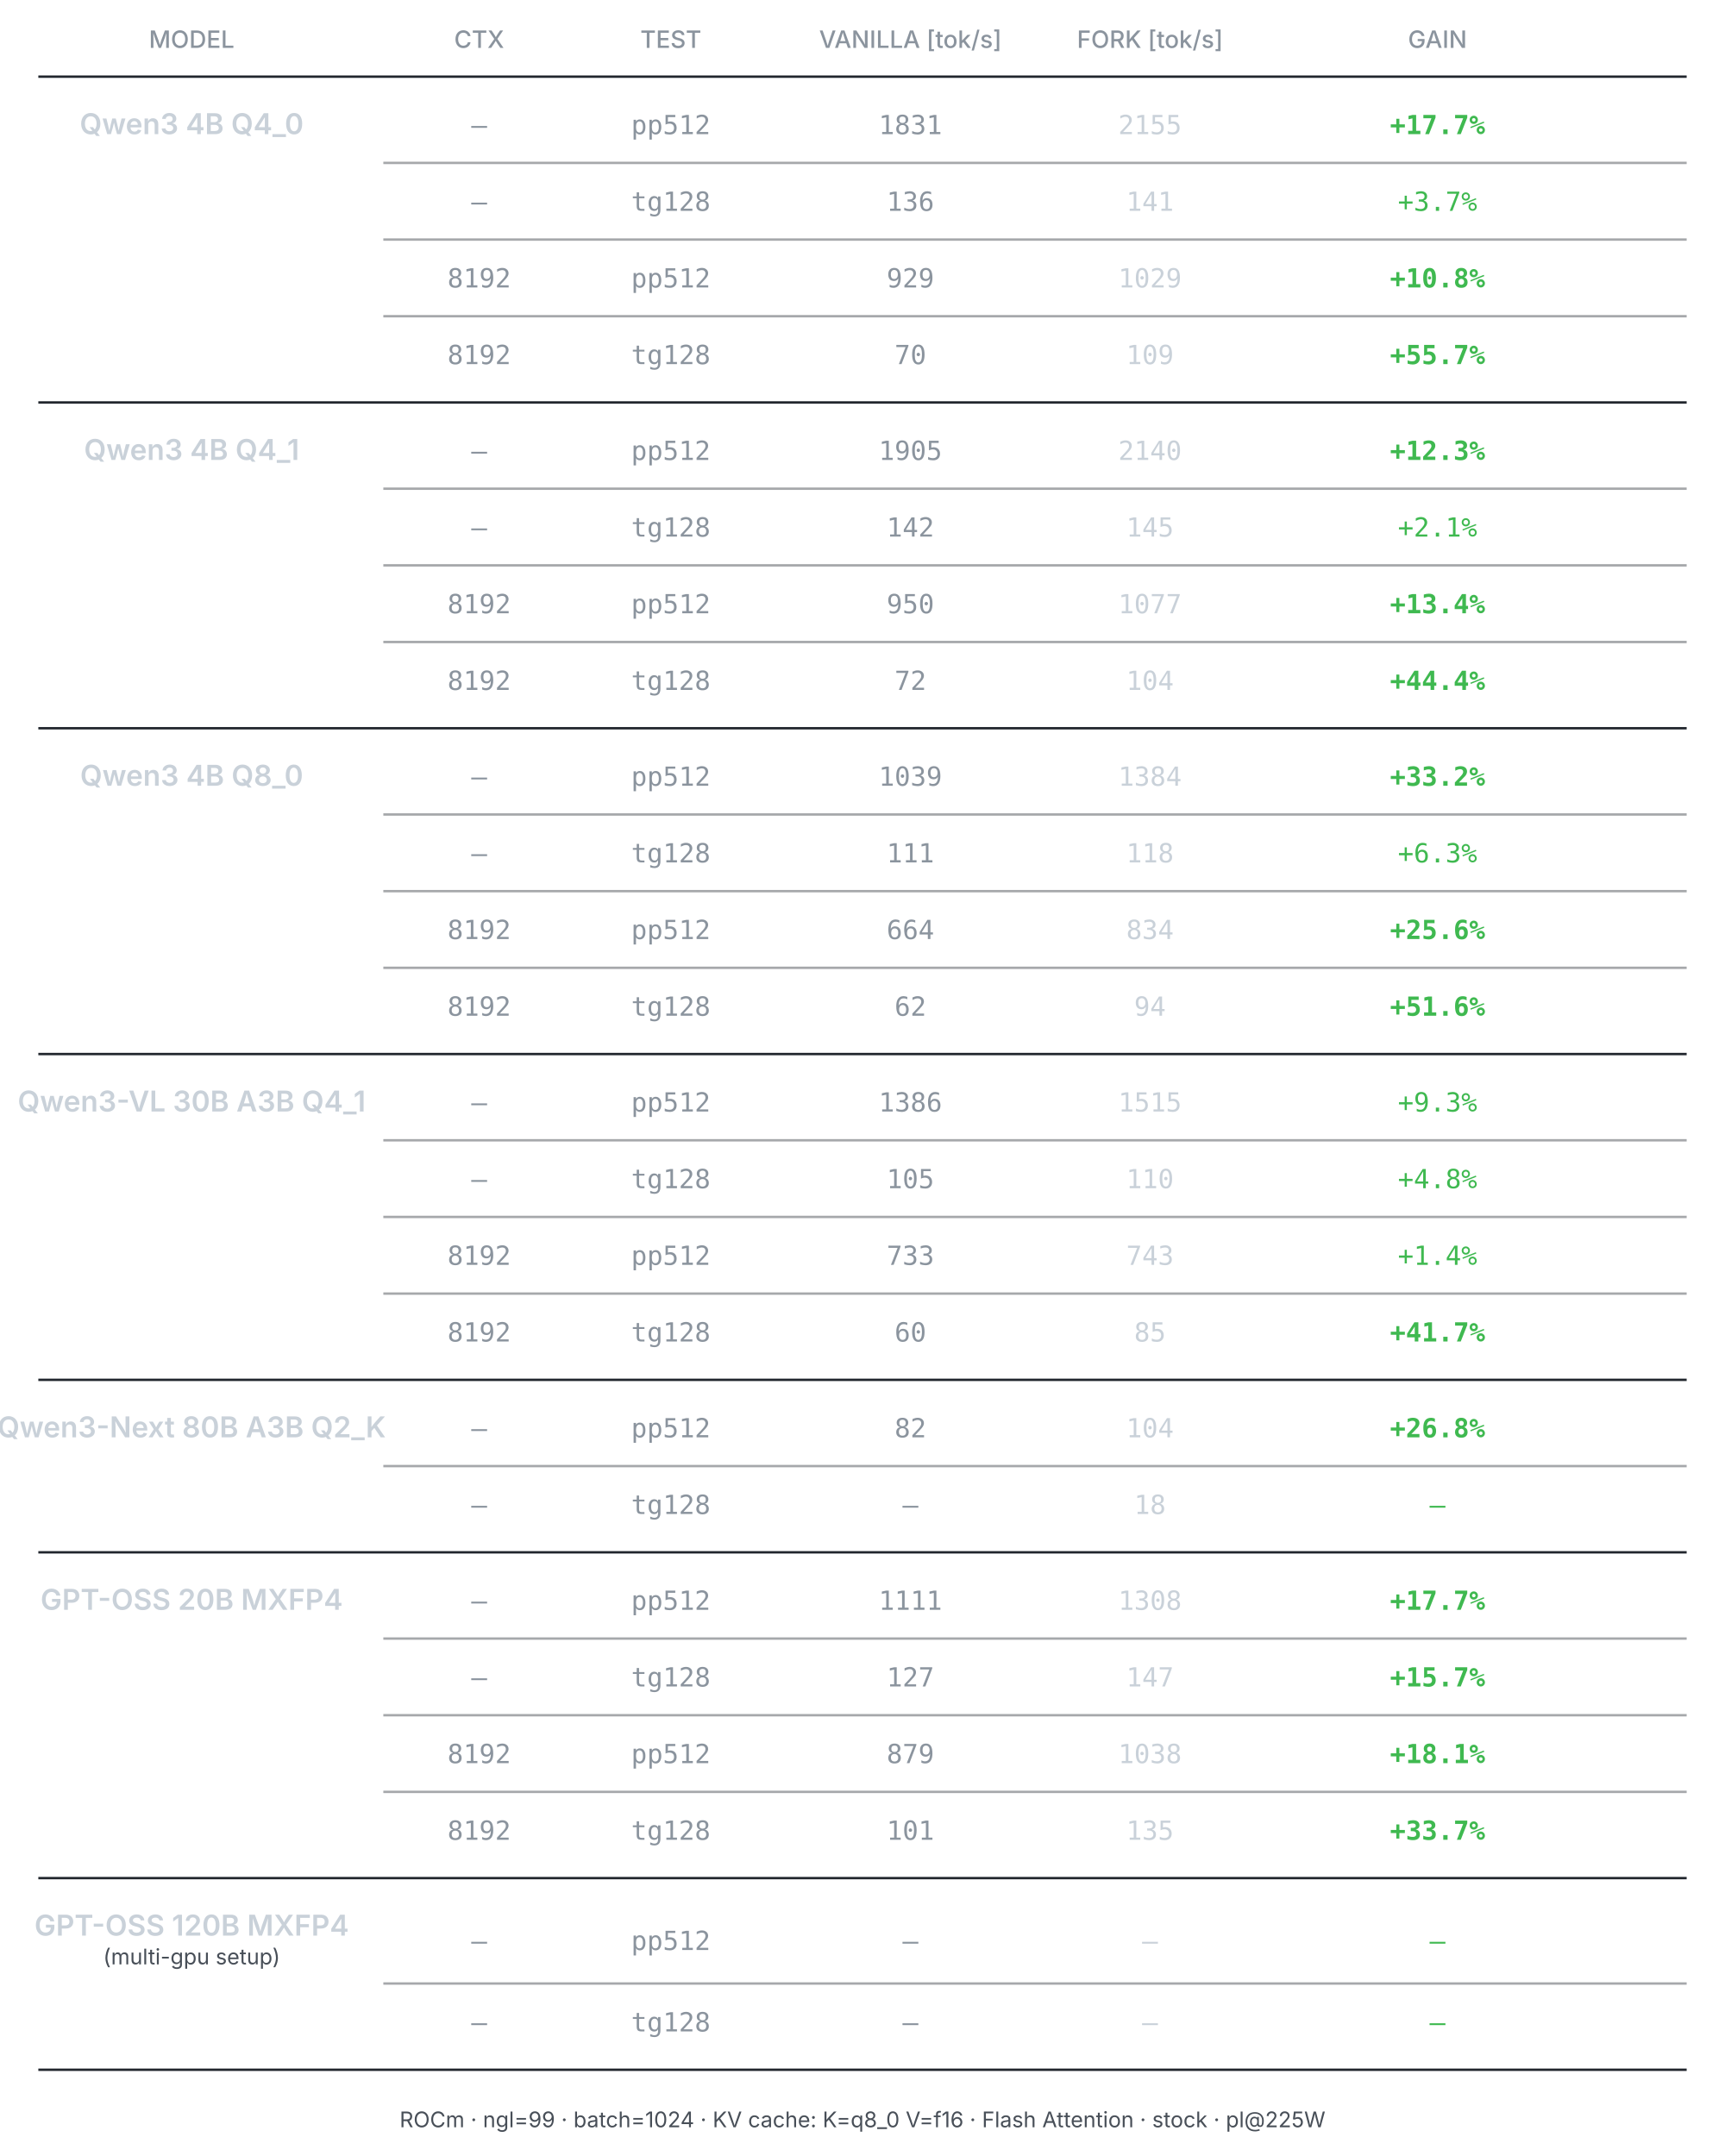
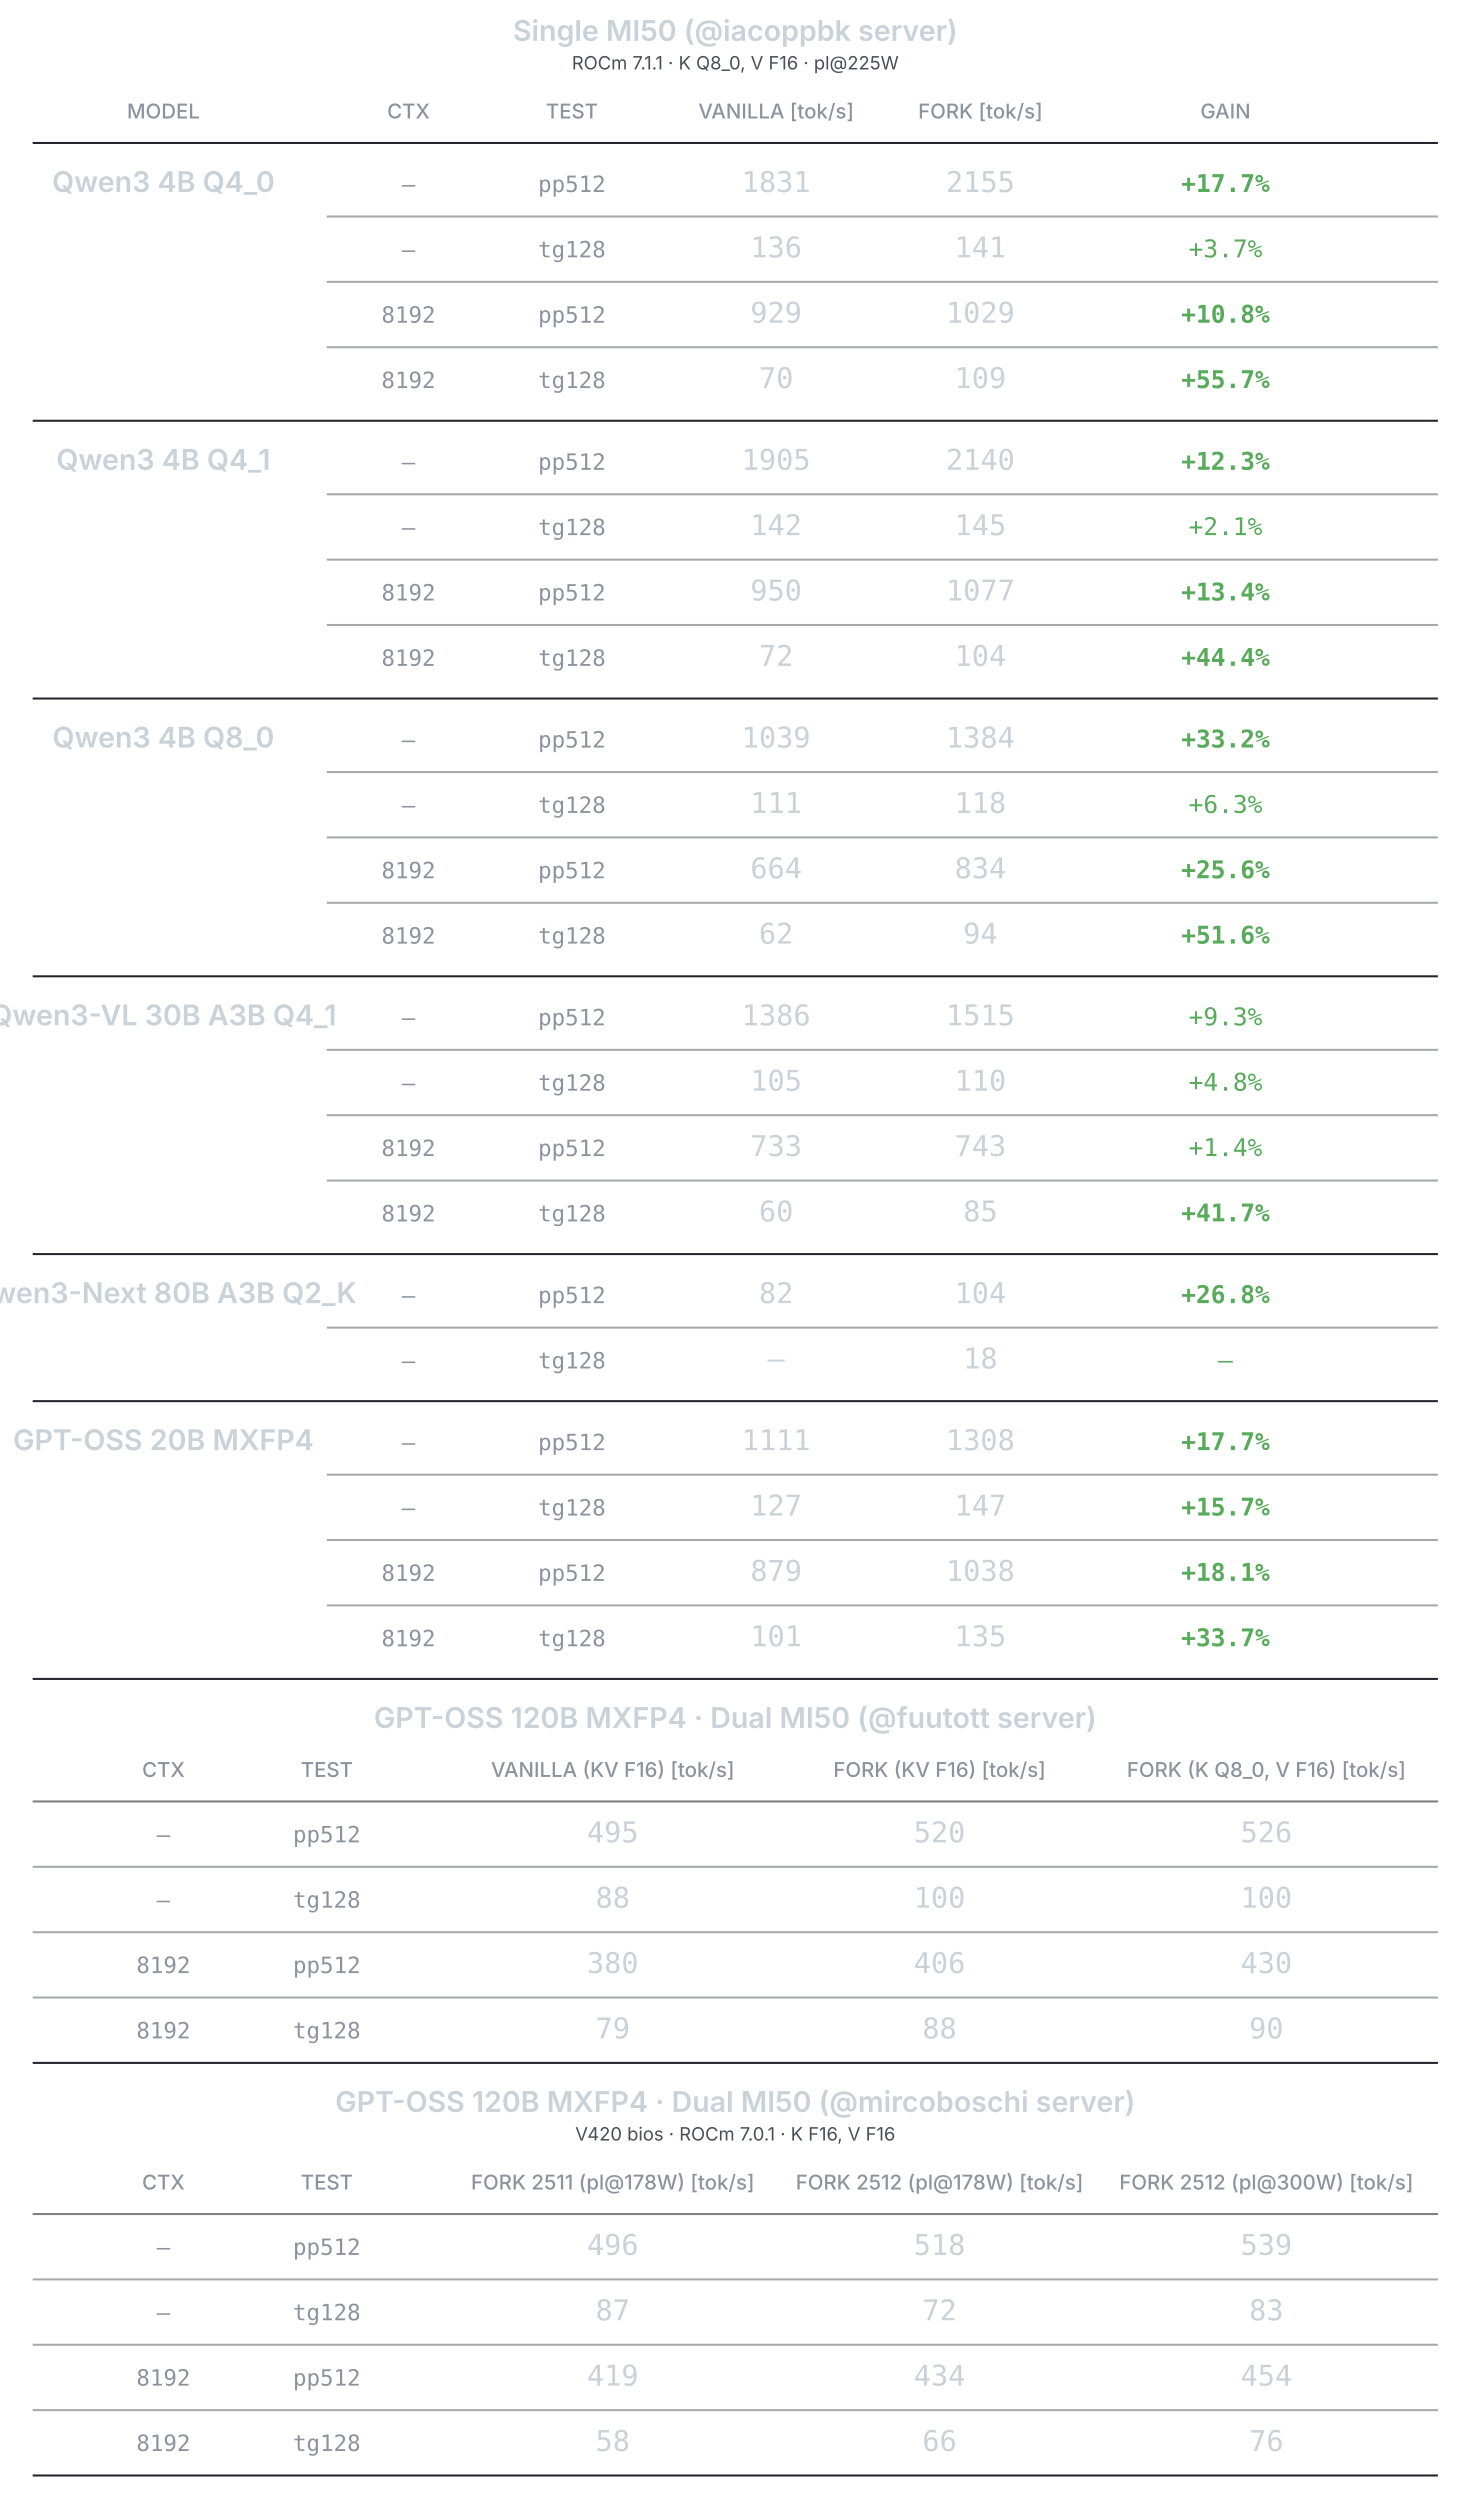
- <svg xmlns="http://www.w3.org/2000/svg" viewBox="0 0 720 900">
+ <svg xmlns="http://www.w3.org/2000/svg" viewBox="0 0 720 1224">
  <style>
    .header { fill: #8b949e; font-family: -apple-system, system-ui, sans-serif; font-size: 10px; font-weight: 500; }
-     .model { fill: #c9d1d9; font-family: -apple-system, system-ui, sans-serif; font-size: 12px; font-weight: 600; }
+     .model { fill: #c9d1d9; font-family: -apple-system, system-ui, sans-serif; font-size: 14px; font-weight: 600; }
    .cell { fill: #8b949e; font-family: ui-monospace, monospace; font-size: 11px; }
-     .value { fill: #c9d1d9; font-family: ui-monospace, monospace; font-size: 11px; }
-     .gain { fill: #3fb950; font-family: ui-monospace, monospace; font-size: 11px; }
-     .gain-big { fill: #3fb950; font-family: ui-monospace, monospace; font-size: 11px; font-weight: 600; }
+     .value { fill: #c9d1d9; font-family: ui-monospace, monospace; font-size: 14px; }
+     .gain { fill: #57ab5a; font-family: ui-monospace, monospace; font-size: 12px; }
+     .gain-big { fill: #57ab5a; font-family: ui-monospace, monospace; font-size: 12px; font-weight: 600; }
    .grid { stroke: #21262d; stroke-width: 1; }
    .foot { fill: #484f58; font-family: -apple-system, system-ui, sans-serif; font-size: 9px; }
  </style>
-   <text x="80" y="20" class="header" text-anchor="middle">MODEL</text>
-   <text x="200" y="20" class="header" text-anchor="middle">CTX</text>
-   <text x="280" y="20" class="header" text-anchor="middle">TEST</text>
-   <text x="380" y="20" class="header" text-anchor="middle">VANILLA [tok/s]</text>
-   <text x="480" y="20" class="header" text-anchor="middle">FORK [tok/s]</text>
-   <text x="600" y="20" class="header" text-anchor="middle">GAIN</text>
-   <line x1="16" y1="32" x2="704" y2="32" class="grid" />
-   <text x="80" y="56" class="model" text-anchor="middle">Qwen3 4B Q4_0</text>
-   <text x="200" y="56" class="cell" text-anchor="middle">—</text>
-   <text x="280" y="56" class="cell" text-anchor="middle">pp512</text>
-   <text x="380" y="56" class="cell" text-anchor="middle">1831</text>
-   <text x="480" y="56" class="value" text-anchor="middle">2155</text>
-   <text x="600" y="56" class="gain-big" text-anchor="middle">+17.7%</text>
-   <line x1="160" y1="68" x2="704" y2="68" class="grid" opacity="0.4" />
-   <text x="200" y="88" class="cell" text-anchor="middle">—</text>
-   <text x="280" y="88" class="cell" text-anchor="middle">tg128</text>
-   <text x="380" y="88" class="cell" text-anchor="middle">136</text>
-   <text x="480" y="88" class="value" text-anchor="middle">141</text>
-   <text x="600" y="88" class="gain" text-anchor="middle">+3.7%</text>
-   <line x1="160" y1="100" x2="704" y2="100" class="grid" opacity="0.4" />
-   <text x="200" y="120" class="cell" text-anchor="middle">8192</text>
-   <text x="280" y="120" class="cell" text-anchor="middle">pp512</text>
-   <text x="380" y="120" class="cell" text-anchor="middle">929</text>
-   <text x="480" y="120" class="value" text-anchor="middle">1029</text>
-   <text x="600" y="120" class="gain-big" text-anchor="middle">+10.8%</text>
-   <line x1="160" y1="132" x2="704" y2="132" class="grid" opacity="0.4" />
-   <text x="200" y="152" class="cell" text-anchor="middle">8192</text>
-   <text x="280" y="152" class="cell" text-anchor="middle">tg128</text>
-   <text x="380" y="152" class="cell" text-anchor="middle">70</text>
-   <text x="480" y="152" class="value" text-anchor="middle">109</text>
-   <text x="600" y="152" class="gain-big" text-anchor="middle">+55.7%</text>
-   <line x1="16" y1="168" x2="704" y2="168" class="grid" />
-   <text x="80" y="192" class="model" text-anchor="middle">Qwen3 4B Q4_1</text>
-   <text x="200" y="192" class="cell" text-anchor="middle">—</text>
-   <text x="280" y="192" class="cell" text-anchor="middle">pp512</text>
-   <text x="380" y="192" class="cell" text-anchor="middle">1905</text>
-   <text x="480" y="192" class="value" text-anchor="middle">2140</text>
-   <text x="600" y="192" class="gain-big" text-anchor="middle">+12.3%</text>
-   <line x1="160" y1="204" x2="704" y2="204" class="grid" opacity="0.4" />
-   <text x="200" y="224" class="cell" text-anchor="middle">—</text>
-   <text x="280" y="224" class="cell" text-anchor="middle">tg128</text>
-   <text x="380" y="224" class="cell" text-anchor="middle">142</text>
-   <text x="480" y="224" class="value" text-anchor="middle">145</text>
-   <text x="600" y="224" class="gain" text-anchor="middle">+2.1%</text>
-   <line x1="160" y1="236" x2="704" y2="236" class="grid" opacity="0.4" />
-   <text x="200" y="256" class="cell" text-anchor="middle">8192</text>
-   <text x="280" y="256" class="cell" text-anchor="middle">pp512</text>
-   <text x="380" y="256" class="cell" text-anchor="middle">950</text>
-   <text x="480" y="256" class="value" text-anchor="middle">1077</text>
-   <text x="600" y="256" class="gain-big" text-anchor="middle">+13.4%</text>
-   <line x1="160" y1="268" x2="704" y2="268" class="grid" opacity="0.4" />
-   <text x="200" y="288" class="cell" text-anchor="middle">8192</text>
-   <text x="280" y="288" class="cell" text-anchor="middle">tg128</text>
-   <text x="380" y="288" class="cell" text-anchor="middle">72</text>
-   <text x="480" y="288" class="value" text-anchor="middle">104</text>
-   <text x="600" y="288" class="gain-big" text-anchor="middle">+44.4%</text>
-   <line x1="16" y1="304" x2="704" y2="304" class="grid" />
-   <text x="80" y="328" class="model" text-anchor="middle">Qwen3 4B Q8_0</text>
-   <text x="200" y="328" class="cell" text-anchor="middle">—</text>
-   <text x="280" y="328" class="cell" text-anchor="middle">pp512</text>
-   <text x="380" y="328" class="cell" text-anchor="middle">1039</text>
-   <text x="480" y="328" class="value" text-anchor="middle">1384</text>
-   <text x="600" y="328" class="gain-big" text-anchor="middle">+33.2%</text>
-   <line x1="160" y1="340" x2="704" y2="340" class="grid" opacity="0.4" />
-   <text x="200" y="360" class="cell" text-anchor="middle">—</text>
-   <text x="280" y="360" class="cell" text-anchor="middle">tg128</text>
-   <text x="380" y="360" class="cell" text-anchor="middle">111</text>
-   <text x="480" y="360" class="value" text-anchor="middle">118</text>
-   <text x="600" y="360" class="gain" text-anchor="middle">+6.3%</text>
-   <line x1="160" y1="372" x2="704" y2="372" class="grid" opacity="0.4" />
-   <text x="200" y="392" class="cell" text-anchor="middle">8192</text>
-   <text x="280" y="392" class="cell" text-anchor="middle">pp512</text>
-   <text x="380" y="392" class="cell" text-anchor="middle">664</text>
-   <text x="480" y="392" class="value" text-anchor="middle">834</text>
-   <text x="600" y="392" class="gain-big" text-anchor="middle">+25.6%</text>
-   <line x1="160" y1="404" x2="704" y2="404" class="grid" opacity="0.4" />
-   <text x="200" y="424" class="cell" text-anchor="middle">8192</text>
-   <text x="280" y="424" class="cell" text-anchor="middle">tg128</text>
-   <text x="380" y="424" class="cell" text-anchor="middle">62</text>
-   <text x="480" y="424" class="value" text-anchor="middle">94</text>
-   <text x="600" y="424" class="gain-big" text-anchor="middle">+51.6%</text>
-   <line x1="16" y1="440" x2="704" y2="440" class="grid" />
-   <text x="80" y="464" class="model" text-anchor="middle">Qwen3-VL 30B A3B Q4_1</text>
-   <text x="200" y="464" class="cell" text-anchor="middle">—</text>
-   <text x="280" y="464" class="cell" text-anchor="middle">pp512</text>
-   <text x="380" y="464" class="cell" text-anchor="middle">1386</text>
-   <text x="480" y="464" class="value" text-anchor="middle">1515</text>
-   <text x="600" y="464" class="gain" text-anchor="middle">+9.3%</text>
-   <line x1="160" y1="476" x2="704" y2="476" class="grid" opacity="0.4" />
-   <text x="200" y="496" class="cell" text-anchor="middle">—</text>
-   <text x="280" y="496" class="cell" text-anchor="middle">tg128</text>
-   <text x="380" y="496" class="cell" text-anchor="middle">105</text>
-   <text x="480" y="496" class="value" text-anchor="middle">110</text>
-   <text x="600" y="496" class="gain" text-anchor="middle">+4.8%</text>
-   <line x1="160" y1="508" x2="704" y2="508" class="grid" opacity="0.4" />
-   <text x="200" y="528" class="cell" text-anchor="middle">8192</text>
-   <text x="280" y="528" class="cell" text-anchor="middle">pp512</text>
-   <text x="380" y="528" class="cell" text-anchor="middle">733</text>
-   <text x="480" y="528" class="value" text-anchor="middle">743</text>
-   <text x="600" y="528" class="gain" text-anchor="middle">+1.4%</text>
-   <line x1="160" y1="540" x2="704" y2="540" class="grid" opacity="0.4" />
-   <text x="200" y="560" class="cell" text-anchor="middle">8192</text>
-   <text x="280" y="560" class="cell" text-anchor="middle">tg128</text>
-   <text x="380" y="560" class="cell" text-anchor="middle">60</text>
-   <text x="480" y="560" class="value" text-anchor="middle">85</text>
-   <text x="600" y="560" class="gain-big" text-anchor="middle">+41.7%</text>
-   <line x1="16" y1="576" x2="704" y2="576" class="grid" />
-   <text x="80" y="600" class="model" text-anchor="middle">Qwen3-Next 80B A3B Q2_K</text>
-   <text x="200" y="600" class="cell" text-anchor="middle">—</text>
-   <text x="280" y="600" class="cell" text-anchor="middle">pp512</text>
-   <text x="380" y="600" class="cell" text-anchor="middle">82</text>
-   <text x="480" y="600" class="value" text-anchor="middle">104</text>
-   <text x="600" y="600" class="gain-big" text-anchor="middle">+26.8%</text>
-   <line x1="160" y1="612" x2="704" y2="612" class="grid" opacity="0.4" />
-   <text x="200" y="632" class="cell" text-anchor="middle">—</text>
-   <text x="280" y="632" class="cell" text-anchor="middle">tg128</text>
-   <text x="380" y="632" class="cell" text-anchor="middle">—</text>
-   <text x="480" y="632" class="value" text-anchor="middle">18</text>
-   <text x="600" y="632" class="gain" text-anchor="middle">—</text>
-   <line x1="16" y1="648" x2="704" y2="648" class="grid" />
-   <text x="80" y="672" class="model" text-anchor="middle">GPT-OSS 20B MXFP4</text>
-   <text x="200" y="672" class="cell" text-anchor="middle">—</text>
-   <text x="280" y="672" class="cell" text-anchor="middle">pp512</text>
-   <text x="380" y="672" class="cell" text-anchor="middle">1111</text>
-   <text x="480" y="672" class="value" text-anchor="middle">1308</text>
-   <text x="600" y="672" class="gain-big" text-anchor="middle">+17.7%</text>
-   <line x1="160" y1="684" x2="704" y2="684" class="grid" opacity="0.4" />
-   <text x="200" y="704" class="cell" text-anchor="middle">—</text>
-   <text x="280" y="704" class="cell" text-anchor="middle">tg128</text>
-   <text x="380" y="704" class="cell" text-anchor="middle">127</text>
-   <text x="480" y="704" class="value" text-anchor="middle">147</text>
-   <text x="600" y="704" class="gain-big" text-anchor="middle">+15.7%</text>
-   <line x1="160" y1="716" x2="704" y2="716" class="grid" opacity="0.4" />
-   <text x="200" y="736" class="cell" text-anchor="middle">8192</text>
-   <text x="280" y="736" class="cell" text-anchor="middle">pp512</text>
-   <text x="380" y="736" class="cell" text-anchor="middle">879</text>
-   <text x="480" y="736" class="value" text-anchor="middle">1038</text>
-   <text x="600" y="736" class="gain-big" text-anchor="middle">+18.1%</text>
-   <line x1="160" y1="748" x2="704" y2="748" class="grid" opacity="0.4" />
-   <text x="200" y="768" class="cell" text-anchor="middle">8192</text>
-   <text x="280" y="768" class="cell" text-anchor="middle">tg128</text>
-   <text x="380" y="768" class="cell" text-anchor="middle">101</text>
-   <text x="480" y="768" class="value" text-anchor="middle">135</text>
-   <text x="600" y="768" class="gain-big" text-anchor="middle">+33.7%</text>
-   <line x1="16" y1="784" x2="704" y2="784" class="grid" />
-   <text x="80" y="808" class="model" text-anchor="middle">GPT-OSS 120B MXFP4</text>
-   <text x="80" y="820" class="foot" text-anchor="middle">(multi-gpu setup)</text>
-   <text x="200" y="814" class="cell" text-anchor="middle">—</text>
-   <text x="280" y="814" class="cell" text-anchor="middle">pp512</text>
-   <text x="380" y="814" class="cell" text-anchor="middle">—</text>
-   <text x="480" y="814" class="value" text-anchor="middle">—</text>
-   <text x="600" y="814" class="gain" text-anchor="middle">—</text>
-   <line x1="160" y1="828" x2="704" y2="828" class="grid" opacity="0.4" />
-   <text x="200" y="848" class="cell" text-anchor="middle">—</text>
-   <text x="280" y="848" class="cell" text-anchor="middle">tg128</text>
-   <text x="380" y="848" class="cell" text-anchor="middle">—</text>
-   <text x="480" y="848" class="value" text-anchor="middle">—</text>
-   <text x="600" y="848" class="gain" text-anchor="middle">—</text>
-   <line x1="16" y1="864" x2="704" y2="864" class="grid" />
-   <text x="360" y="888" class="foot" text-anchor="middle">ROCm · ngl=99 · batch=1024 · KV cache: K=q8_0 V=f16 · Flash Attention · stock · pl@225W</text>
+   <text x="360" y="20" class="model" text-anchor="middle">Single MI50 (@iacoppbk server)</text>
+   <text x="360" y="34" class="foot" text-anchor="middle">ROCm 7.1.1 · K Q8_0, V F16 · pl@225W</text>
+   <text x="80" y="58" class="header" text-anchor="middle">MODEL</text>
+   <text x="200" y="58" class="header" text-anchor="middle">CTX</text>
+   <text x="280" y="58" class="header" text-anchor="middle">TEST</text>
+   <text x="380" y="58" class="header" text-anchor="middle">VANILLA [tok/s]</text>
+   <text x="480" y="58" class="header" text-anchor="middle">FORK [tok/s]</text>
+   <text x="600" y="58" class="header" text-anchor="middle">GAIN</text>
+   <line x1="16" y1="70" x2="704" y2="70" class="grid" />
+   <text x="80" y="94" class="model" text-anchor="middle">Qwen3 4B Q4_0</text>
+   <text x="200" y="94" class="cell" text-anchor="middle">—</text>
+   <text x="280" y="94" class="cell" text-anchor="middle">pp512</text>
+   <text x="380" y="94" class="value" text-anchor="middle">1831</text>
+   <text x="480" y="94" class="value" text-anchor="middle">2155</text>
+   <text x="600" y="94" class="gain-big" text-anchor="middle">+17.7%</text>
+   <line x1="160" y1="106" x2="704" y2="106" class="grid" opacity="0.4" />
+   <text x="200" y="126" class="cell" text-anchor="middle">—</text>
+   <text x="280" y="126" class="cell" text-anchor="middle">tg128</text>
+   <text x="380" y="126" class="value" text-anchor="middle">136</text>
+   <text x="480" y="126" class="value" text-anchor="middle">141</text>
+   <text x="600" y="126" class="gain" text-anchor="middle">+3.7%</text>
+   <line x1="160" y1="138" x2="704" y2="138" class="grid" opacity="0.4" />
+   <text x="200" y="158" class="cell" text-anchor="middle">8192</text>
+   <text x="280" y="158" class="cell" text-anchor="middle">pp512</text>
+   <text x="380" y="158" class="value" text-anchor="middle">929</text>
+   <text x="480" y="158" class="value" text-anchor="middle">1029</text>
+   <text x="600" y="158" class="gain-big" text-anchor="middle">+10.8%</text>
+   <line x1="160" y1="170" x2="704" y2="170" class="grid" opacity="0.4" />
+   <text x="200" y="190" class="cell" text-anchor="middle">8192</text>
+   <text x="280" y="190" class="cell" text-anchor="middle">tg128</text>
+   <text x="380" y="190" class="value" text-anchor="middle">70</text>
+   <text x="480" y="190" class="value" text-anchor="middle">109</text>
+   <text x="600" y="190" class="gain-big" text-anchor="middle">+55.7%</text>
+   <line x1="16" y1="206" x2="704" y2="206" class="grid" />
+   <text x="80" y="230" class="model" text-anchor="middle">Qwen3 4B Q4_1</text>
+   <text x="200" y="230" class="cell" text-anchor="middle">—</text>
+   <text x="280" y="230" class="cell" text-anchor="middle">pp512</text>
+   <text x="380" y="230" class="value" text-anchor="middle">1905</text>
+   <text x="480" y="230" class="value" text-anchor="middle">2140</text>
+   <text x="600" y="230" class="gain-big" text-anchor="middle">+12.3%</text>
+   <line x1="160" y1="242" x2="704" y2="242" class="grid" opacity="0.4" />
+   <text x="200" y="262" class="cell" text-anchor="middle">—</text>
+   <text x="280" y="262" class="cell" text-anchor="middle">tg128</text>
+   <text x="380" y="262" class="value" text-anchor="middle">142</text>
+   <text x="480" y="262" class="value" text-anchor="middle">145</text>
+   <text x="600" y="262" class="gain" text-anchor="middle">+2.1%</text>
+   <line x1="160" y1="274" x2="704" y2="274" class="grid" opacity="0.4" />
+   <text x="200" y="294" class="cell" text-anchor="middle">8192</text>
+   <text x="280" y="294" class="cell" text-anchor="middle">pp512</text>
+   <text x="380" y="294" class="value" text-anchor="middle">950</text>
+   <text x="480" y="294" class="value" text-anchor="middle">1077</text>
+   <text x="600" y="294" class="gain-big" text-anchor="middle">+13.4%</text>
+   <line x1="160" y1="306" x2="704" y2="306" class="grid" opacity="0.4" />
+   <text x="200" y="326" class="cell" text-anchor="middle">8192</text>
+   <text x="280" y="326" class="cell" text-anchor="middle">tg128</text>
+   <text x="380" y="326" class="value" text-anchor="middle">72</text>
+   <text x="480" y="326" class="value" text-anchor="middle">104</text>
+   <text x="600" y="326" class="gain-big" text-anchor="middle">+44.4%</text>
+   <line x1="16" y1="342" x2="704" y2="342" class="grid" />
+   <text x="80" y="366" class="model" text-anchor="middle">Qwen3 4B Q8_0</text>
+   <text x="200" y="366" class="cell" text-anchor="middle">—</text>
+   <text x="280" y="366" class="cell" text-anchor="middle">pp512</text>
+   <text x="380" y="366" class="value" text-anchor="middle">1039</text>
+   <text x="480" y="366" class="value" text-anchor="middle">1384</text>
+   <text x="600" y="366" class="gain-big" text-anchor="middle">+33.2%</text>
+   <line x1="160" y1="378" x2="704" y2="378" class="grid" opacity="0.4" />
+   <text x="200" y="398" class="cell" text-anchor="middle">—</text>
+   <text x="280" y="398" class="cell" text-anchor="middle">tg128</text>
+   <text x="380" y="398" class="value" text-anchor="middle">111</text>
+   <text x="480" y="398" class="value" text-anchor="middle">118</text>
+   <text x="600" y="398" class="gain" text-anchor="middle">+6.3%</text>
+   <line x1="160" y1="410" x2="704" y2="410" class="grid" opacity="0.4" />
+   <text x="200" y="430" class="cell" text-anchor="middle">8192</text>
+   <text x="280" y="430" class="cell" text-anchor="middle">pp512</text>
+   <text x="380" y="430" class="value" text-anchor="middle">664</text>
+   <text x="480" y="430" class="value" text-anchor="middle">834</text>
+   <text x="600" y="430" class="gain-big" text-anchor="middle">+25.6%</text>
+   <line x1="160" y1="442" x2="704" y2="442" class="grid" opacity="0.4" />
+   <text x="200" y="462" class="cell" text-anchor="middle">8192</text>
+   <text x="280" y="462" class="cell" text-anchor="middle">tg128</text>
+   <text x="380" y="462" class="value" text-anchor="middle">62</text>
+   <text x="480" y="462" class="value" text-anchor="middle">94</text>
+   <text x="600" y="462" class="gain-big" text-anchor="middle">+51.6%</text>
+   <line x1="16" y1="478" x2="704" y2="478" class="grid" />
+   <text x="80" y="502" class="model" text-anchor="middle">Qwen3-VL 30B A3B Q4_1</text>
+   <text x="200" y="502" class="cell" text-anchor="middle">—</text>
+   <text x="280" y="502" class="cell" text-anchor="middle">pp512</text>
+   <text x="380" y="502" class="value" text-anchor="middle">1386</text>
+   <text x="480" y="502" class="value" text-anchor="middle">1515</text>
+   <text x="600" y="502" class="gain" text-anchor="middle">+9.3%</text>
+   <line x1="160" y1="514" x2="704" y2="514" class="grid" opacity="0.4" />
+   <text x="200" y="534" class="cell" text-anchor="middle">—</text>
+   <text x="280" y="534" class="cell" text-anchor="middle">tg128</text>
+   <text x="380" y="534" class="value" text-anchor="middle">105</text>
+   <text x="480" y="534" class="value" text-anchor="middle">110</text>
+   <text x="600" y="534" class="gain" text-anchor="middle">+4.8%</text>
+   <line x1="160" y1="546" x2="704" y2="546" class="grid" opacity="0.4" />
+   <text x="200" y="566" class="cell" text-anchor="middle">8192</text>
+   <text x="280" y="566" class="cell" text-anchor="middle">pp512</text>
+   <text x="380" y="566" class="value" text-anchor="middle">733</text>
+   <text x="480" y="566" class="value" text-anchor="middle">743</text>
+   <text x="600" y="566" class="gain" text-anchor="middle">+1.4%</text>
+   <line x1="160" y1="578" x2="704" y2="578" class="grid" opacity="0.4" />
+   <text x="200" y="598" class="cell" text-anchor="middle">8192</text>
+   <text x="280" y="598" class="cell" text-anchor="middle">tg128</text>
+   <text x="380" y="598" class="value" text-anchor="middle">60</text>
+   <text x="480" y="598" class="value" text-anchor="middle">85</text>
+   <text x="600" y="598" class="gain-big" text-anchor="middle">+41.7%</text>
+   <line x1="16" y1="614" x2="704" y2="614" class="grid" />
+   <text x="80" y="638" class="model" text-anchor="middle">Qwen3-Next 80B A3B Q2_K</text>
+   <text x="200" y="638" class="cell" text-anchor="middle">—</text>
+   <text x="280" y="638" class="cell" text-anchor="middle">pp512</text>
+   <text x="380" y="638" class="value" text-anchor="middle">82</text>
+   <text x="480" y="638" class="value" text-anchor="middle">104</text>
+   <text x="600" y="638" class="gain-big" text-anchor="middle">+26.8%</text>
+   <line x1="160" y1="650" x2="704" y2="650" class="grid" opacity="0.4" />
+   <text x="200" y="670" class="cell" text-anchor="middle">—</text>
+   <text x="280" y="670" class="cell" text-anchor="middle">tg128</text>
+   <text x="380" y="670" class="value" text-anchor="middle">—</text>
+   <text x="480" y="670" class="value" text-anchor="middle">18</text>
+   <text x="600" y="670" class="gain" text-anchor="middle">—</text>
+   <line x1="16" y1="686" x2="704" y2="686" class="grid" />
+   <text x="80" y="710" class="model" text-anchor="middle">GPT-OSS 20B MXFP4</text>
+   <text x="200" y="710" class="cell" text-anchor="middle">—</text>
+   <text x="280" y="710" class="cell" text-anchor="middle">pp512</text>
+   <text x="380" y="710" class="value" text-anchor="middle">1111</text>
+   <text x="480" y="710" class="value" text-anchor="middle">1308</text>
+   <text x="600" y="710" class="gain-big" text-anchor="middle">+17.7%</text>
+   <line x1="160" y1="722" x2="704" y2="722" class="grid" opacity="0.4" />
+   <text x="200" y="742" class="cell" text-anchor="middle">—</text>
+   <text x="280" y="742" class="cell" text-anchor="middle">tg128</text>
+   <text x="380" y="742" class="value" text-anchor="middle">127</text>
+   <text x="480" y="742" class="value" text-anchor="middle">147</text>
+   <text x="600" y="742" class="gain-big" text-anchor="middle">+15.7%</text>
+   <line x1="160" y1="754" x2="704" y2="754" class="grid" opacity="0.4" />
+   <text x="200" y="774" class="cell" text-anchor="middle">8192</text>
+   <text x="280" y="774" class="cell" text-anchor="middle">pp512</text>
+   <text x="380" y="774" class="value" text-anchor="middle">879</text>
+   <text x="480" y="774" class="value" text-anchor="middle">1038</text>
+   <text x="600" y="774" class="gain-big" text-anchor="middle">+18.1%</text>
+   <line x1="160" y1="786" x2="704" y2="786" class="grid" opacity="0.4" />
+   <text x="200" y="806" class="cell" text-anchor="middle">8192</text>
+   <text x="280" y="806" class="cell" text-anchor="middle">tg128</text>
+   <text x="380" y="806" class="value" text-anchor="middle">101</text>
+   <text x="480" y="806" class="value" text-anchor="middle">135</text>
+   <text x="600" y="806" class="gain-big" text-anchor="middle">+33.7%</text>
+   <line x1="16" y1="822" x2="704" y2="822" class="grid" />
+   <text x="360" y="846" class="model" text-anchor="middle">GPT-OSS 120B MXFP4 · Dual MI50 (@fuutott server)</text>
+   <text x="80" y="870" class="header" text-anchor="middle">CTX</text>
+   <text x="160" y="870" class="header" text-anchor="middle">TEST</text>
+   <text x="300" y="870" class="header" text-anchor="middle">VANILLA (KV F16) [tok/s]</text>
+   <text x="460" y="870" class="header" text-anchor="middle">FORK (KV F16) [tok/s]</text>
+   <text x="620" y="870" class="header" text-anchor="middle">FORK (K Q8_0, V F16) [tok/s]</text>
+   <line x1="16" y1="882" x2="704" y2="882" class="grid" opacity="0.6" />
+   <text x="80" y="902" class="cell" text-anchor="middle">—</text>
+   <text x="160" y="902" class="cell" text-anchor="middle">pp512</text>
+   <text x="300" y="902" class="value" text-anchor="middle">495</text>
+   <text x="460" y="902" class="value" text-anchor="middle">520</text>
+   <text x="620" y="902" class="value" text-anchor="middle">526</text>
+   <line x1="16" y1="914" x2="704" y2="914" class="grid" opacity="0.4" />
+   <text x="80" y="934" class="cell" text-anchor="middle">—</text>
+   <text x="160" y="934" class="cell" text-anchor="middle">tg128</text>
+   <text x="300" y="934" class="value" text-anchor="middle">88</text>
+   <text x="460" y="934" class="value" text-anchor="middle">100</text>
+   <text x="620" y="934" class="value" text-anchor="middle">100</text>
+   <line x1="16" y1="946" x2="704" y2="946" class="grid" opacity="0.4" />
+   <text x="80" y="966" class="cell" text-anchor="middle">8192</text>
+   <text x="160" y="966" class="cell" text-anchor="middle">pp512</text>
+   <text x="300" y="966" class="value" text-anchor="middle">380</text>
+   <text x="460" y="966" class="value" text-anchor="middle">406</text>
+   <text x="620" y="966" class="value" text-anchor="middle">430</text>
+   <line x1="16" y1="978" x2="704" y2="978" class="grid" opacity="0.4" />
+   <text x="80" y="998" class="cell" text-anchor="middle">8192</text>
+   <text x="160" y="998" class="cell" text-anchor="middle">tg128</text>
+   <text x="300" y="998" class="value" text-anchor="middle">79</text>
+   <text x="460" y="998" class="value" text-anchor="middle">88</text>
+   <text x="620" y="998" class="value" text-anchor="middle">90</text>
+   <line x1="16" y1="1010" x2="704" y2="1010" class="grid" />
+   <text x="360" y="1034" class="model" text-anchor="middle">GPT-OSS 120B MXFP4 · Dual MI50 (@mircoboschi server)</text>
+   <text x="360" y="1048" class="foot" text-anchor="middle">V420 bios · ROCm 7.0.1 · K F16, V F16 </text>
+   <text x="80" y="1072" class="header" text-anchor="middle">CTX</text>
+   <text x="160" y="1072" class="header" text-anchor="middle">TEST</text>
+   <text x="300" y="1072" class="header" text-anchor="middle">FORK 2511 (pl@178W) [tok/s]</text>
+   <text x="460" y="1072" class="header" text-anchor="middle">FORK 2512 (pl@178W) [tok/s]</text>
+   <text x="620" y="1072" class="header" text-anchor="middle">FORK 2512 (pl@300W) [tok/s]</text>
+   <line x1="16" y1="1084" x2="704" y2="1084" class="grid" opacity="0.6" />
+   <text x="80" y="1104" class="cell" text-anchor="middle">—</text>
+   <text x="160" y="1104" class="cell" text-anchor="middle">pp512</text>
+   <text x="300" y="1104" class="value" text-anchor="middle">496</text>
+   <text x="460" y="1104" class="value" text-anchor="middle">518</text>
+   <text x="620" y="1104" class="value" text-anchor="middle">539</text>
+   <line x1="16" y1="1116" x2="704" y2="1116" class="grid" opacity="0.4" />
+   <text x="80" y="1136" class="cell" text-anchor="middle">—</text>
+   <text x="160" y="1136" class="cell" text-anchor="middle">tg128</text>
+   <text x="300" y="1136" class="value" text-anchor="middle">87</text>
+   <text x="460" y="1136" class="value" text-anchor="middle">72</text>
+   <text x="620" y="1136" class="value" text-anchor="middle">83</text>
+   <line x1="16" y1="1148" x2="704" y2="1148" class="grid" opacity="0.4" />
+   <text x="80" y="1168" class="cell" text-anchor="middle">8192</text>
+   <text x="160" y="1168" class="cell" text-anchor="middle">pp512</text>
+   <text x="300" y="1168" class="value" text-anchor="middle">419</text>
+   <text x="460" y="1168" class="value" text-anchor="middle">434</text>
+   <text x="620" y="1168" class="value" text-anchor="middle">454</text>
+   <line x1="16" y1="1180" x2="704" y2="1180" class="grid" opacity="0.4" />
+   <text x="80" y="1200" class="cell" text-anchor="middle">8192</text>
+   <text x="160" y="1200" class="cell" text-anchor="middle">tg128</text>
+   <text x="300" y="1200" class="value" text-anchor="middle">58</text>
+   <text x="460" y="1200" class="value" text-anchor="middle">66</text>
+   <text x="620" y="1200" class="value" text-anchor="middle">76</text>
+   <line x1="16" y1="1212" x2="704" y2="1212" class="grid" />
</svg>
